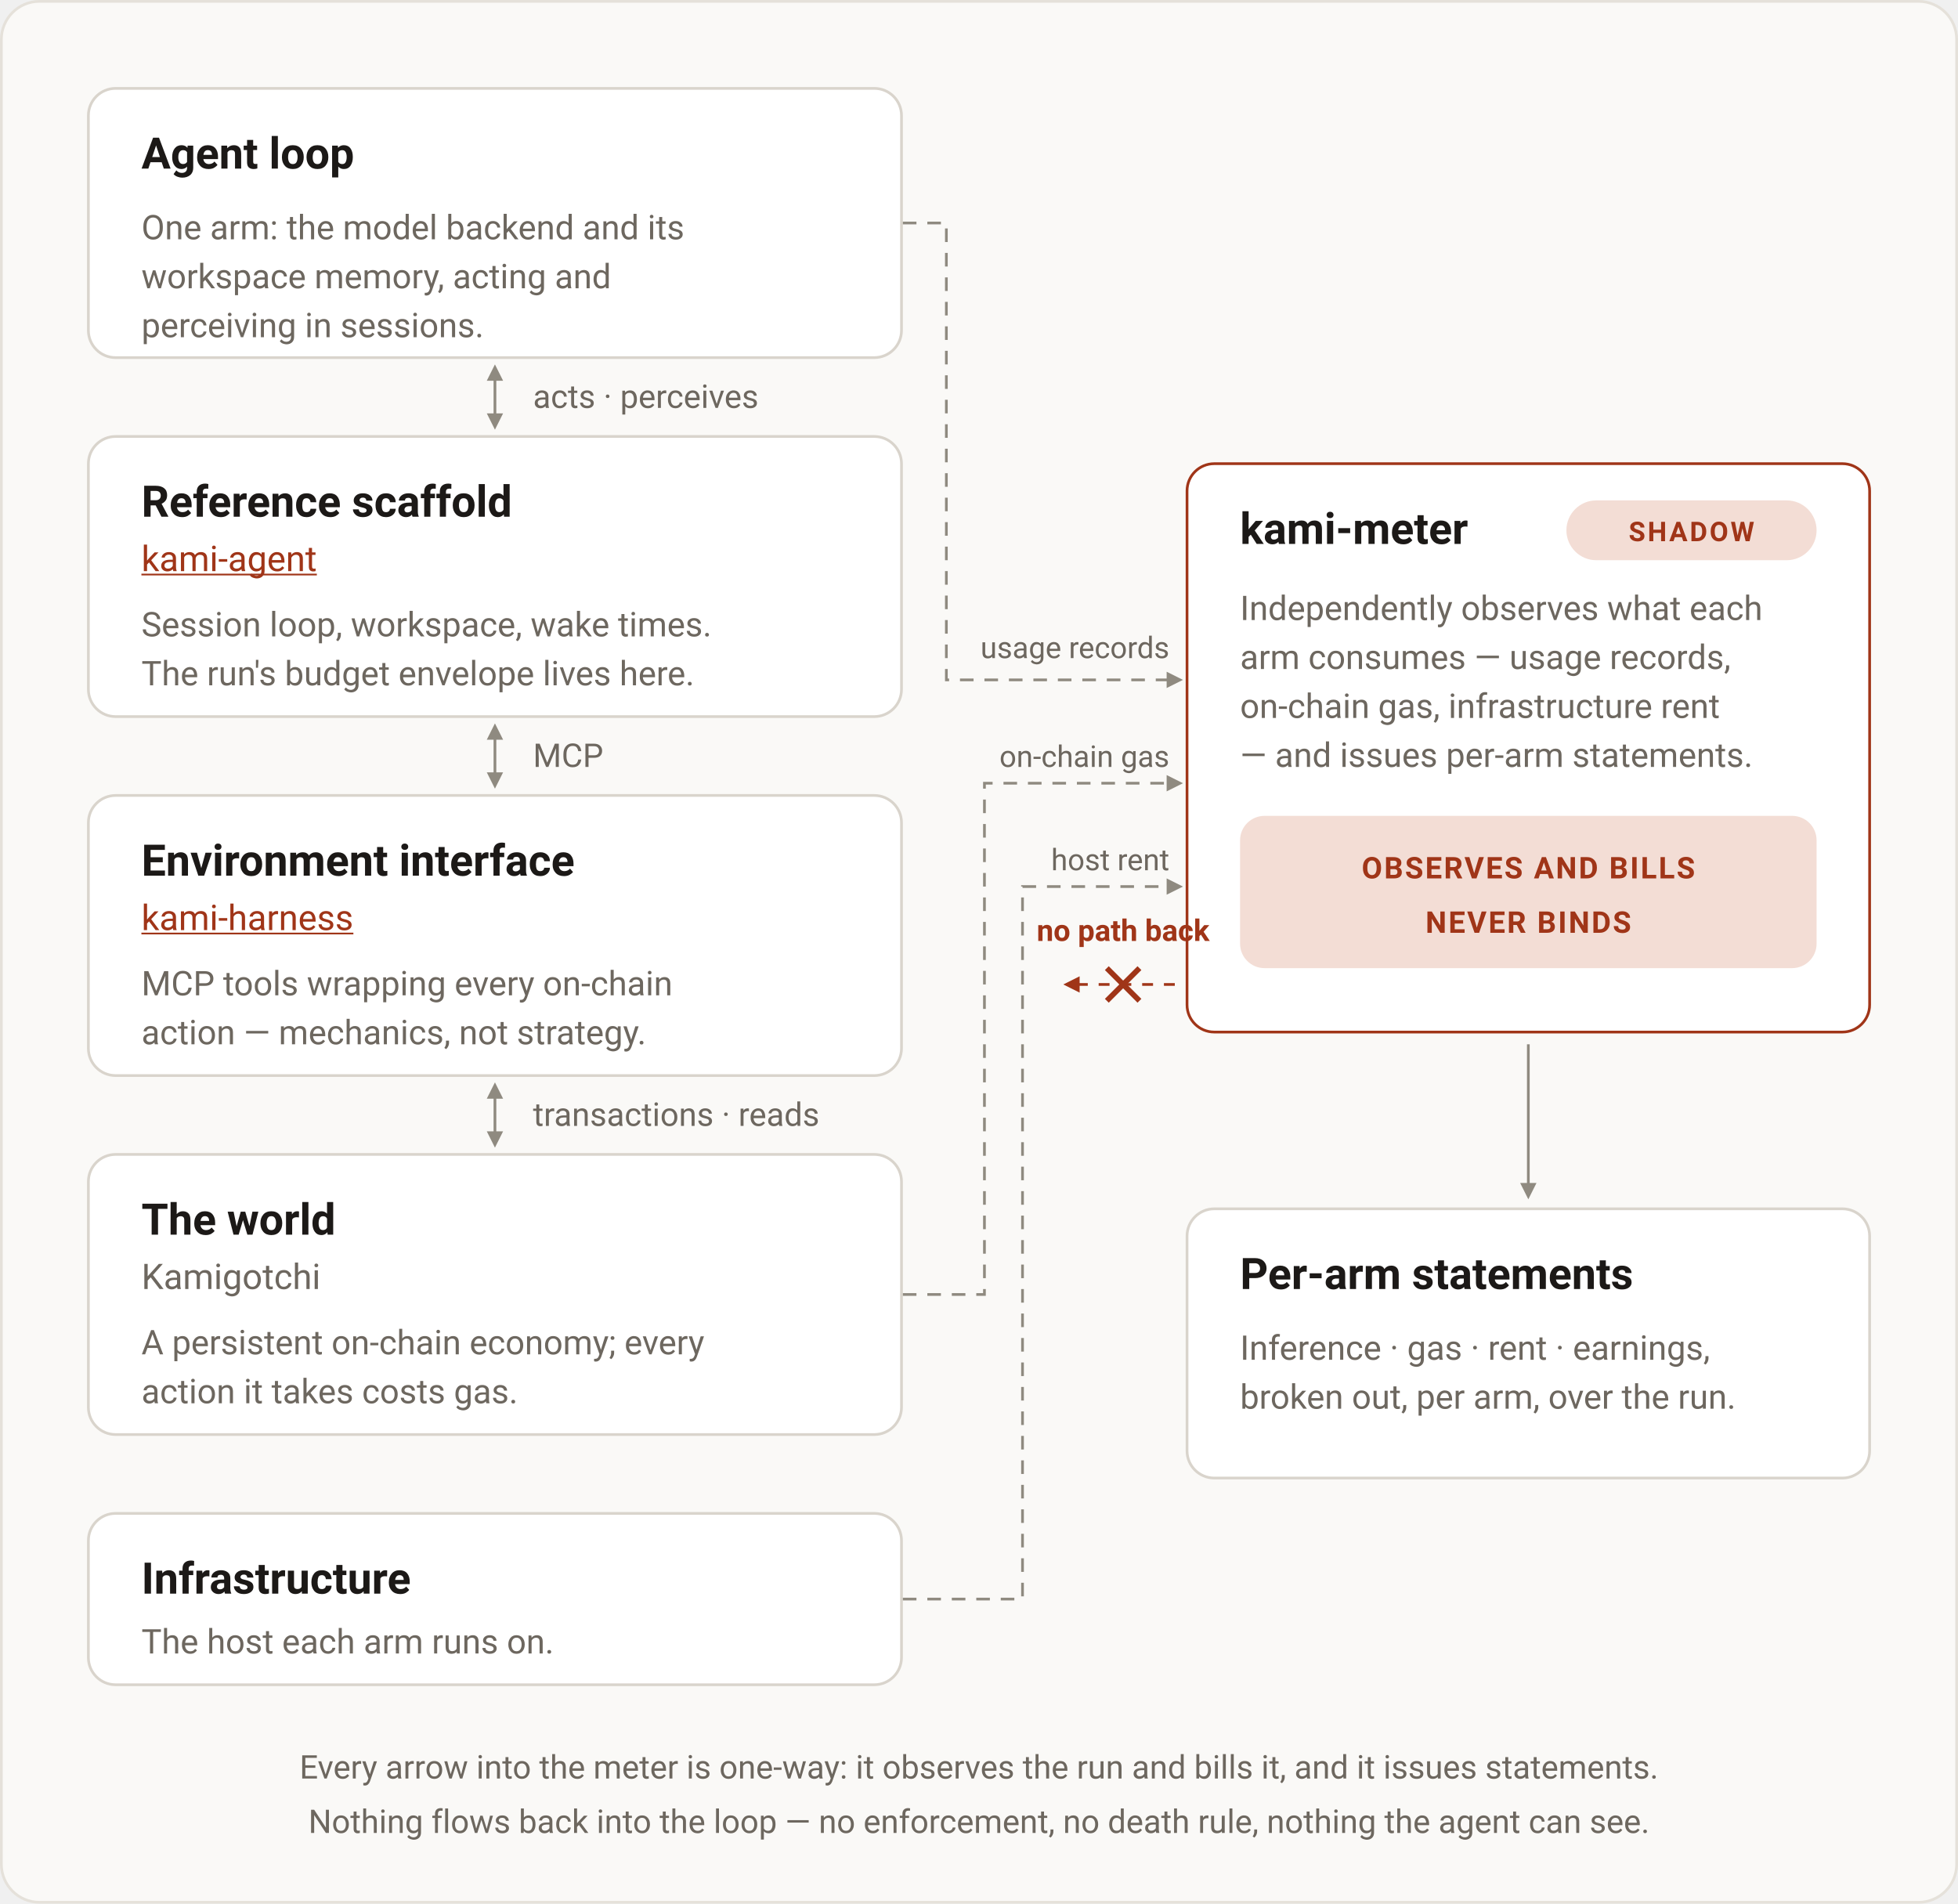
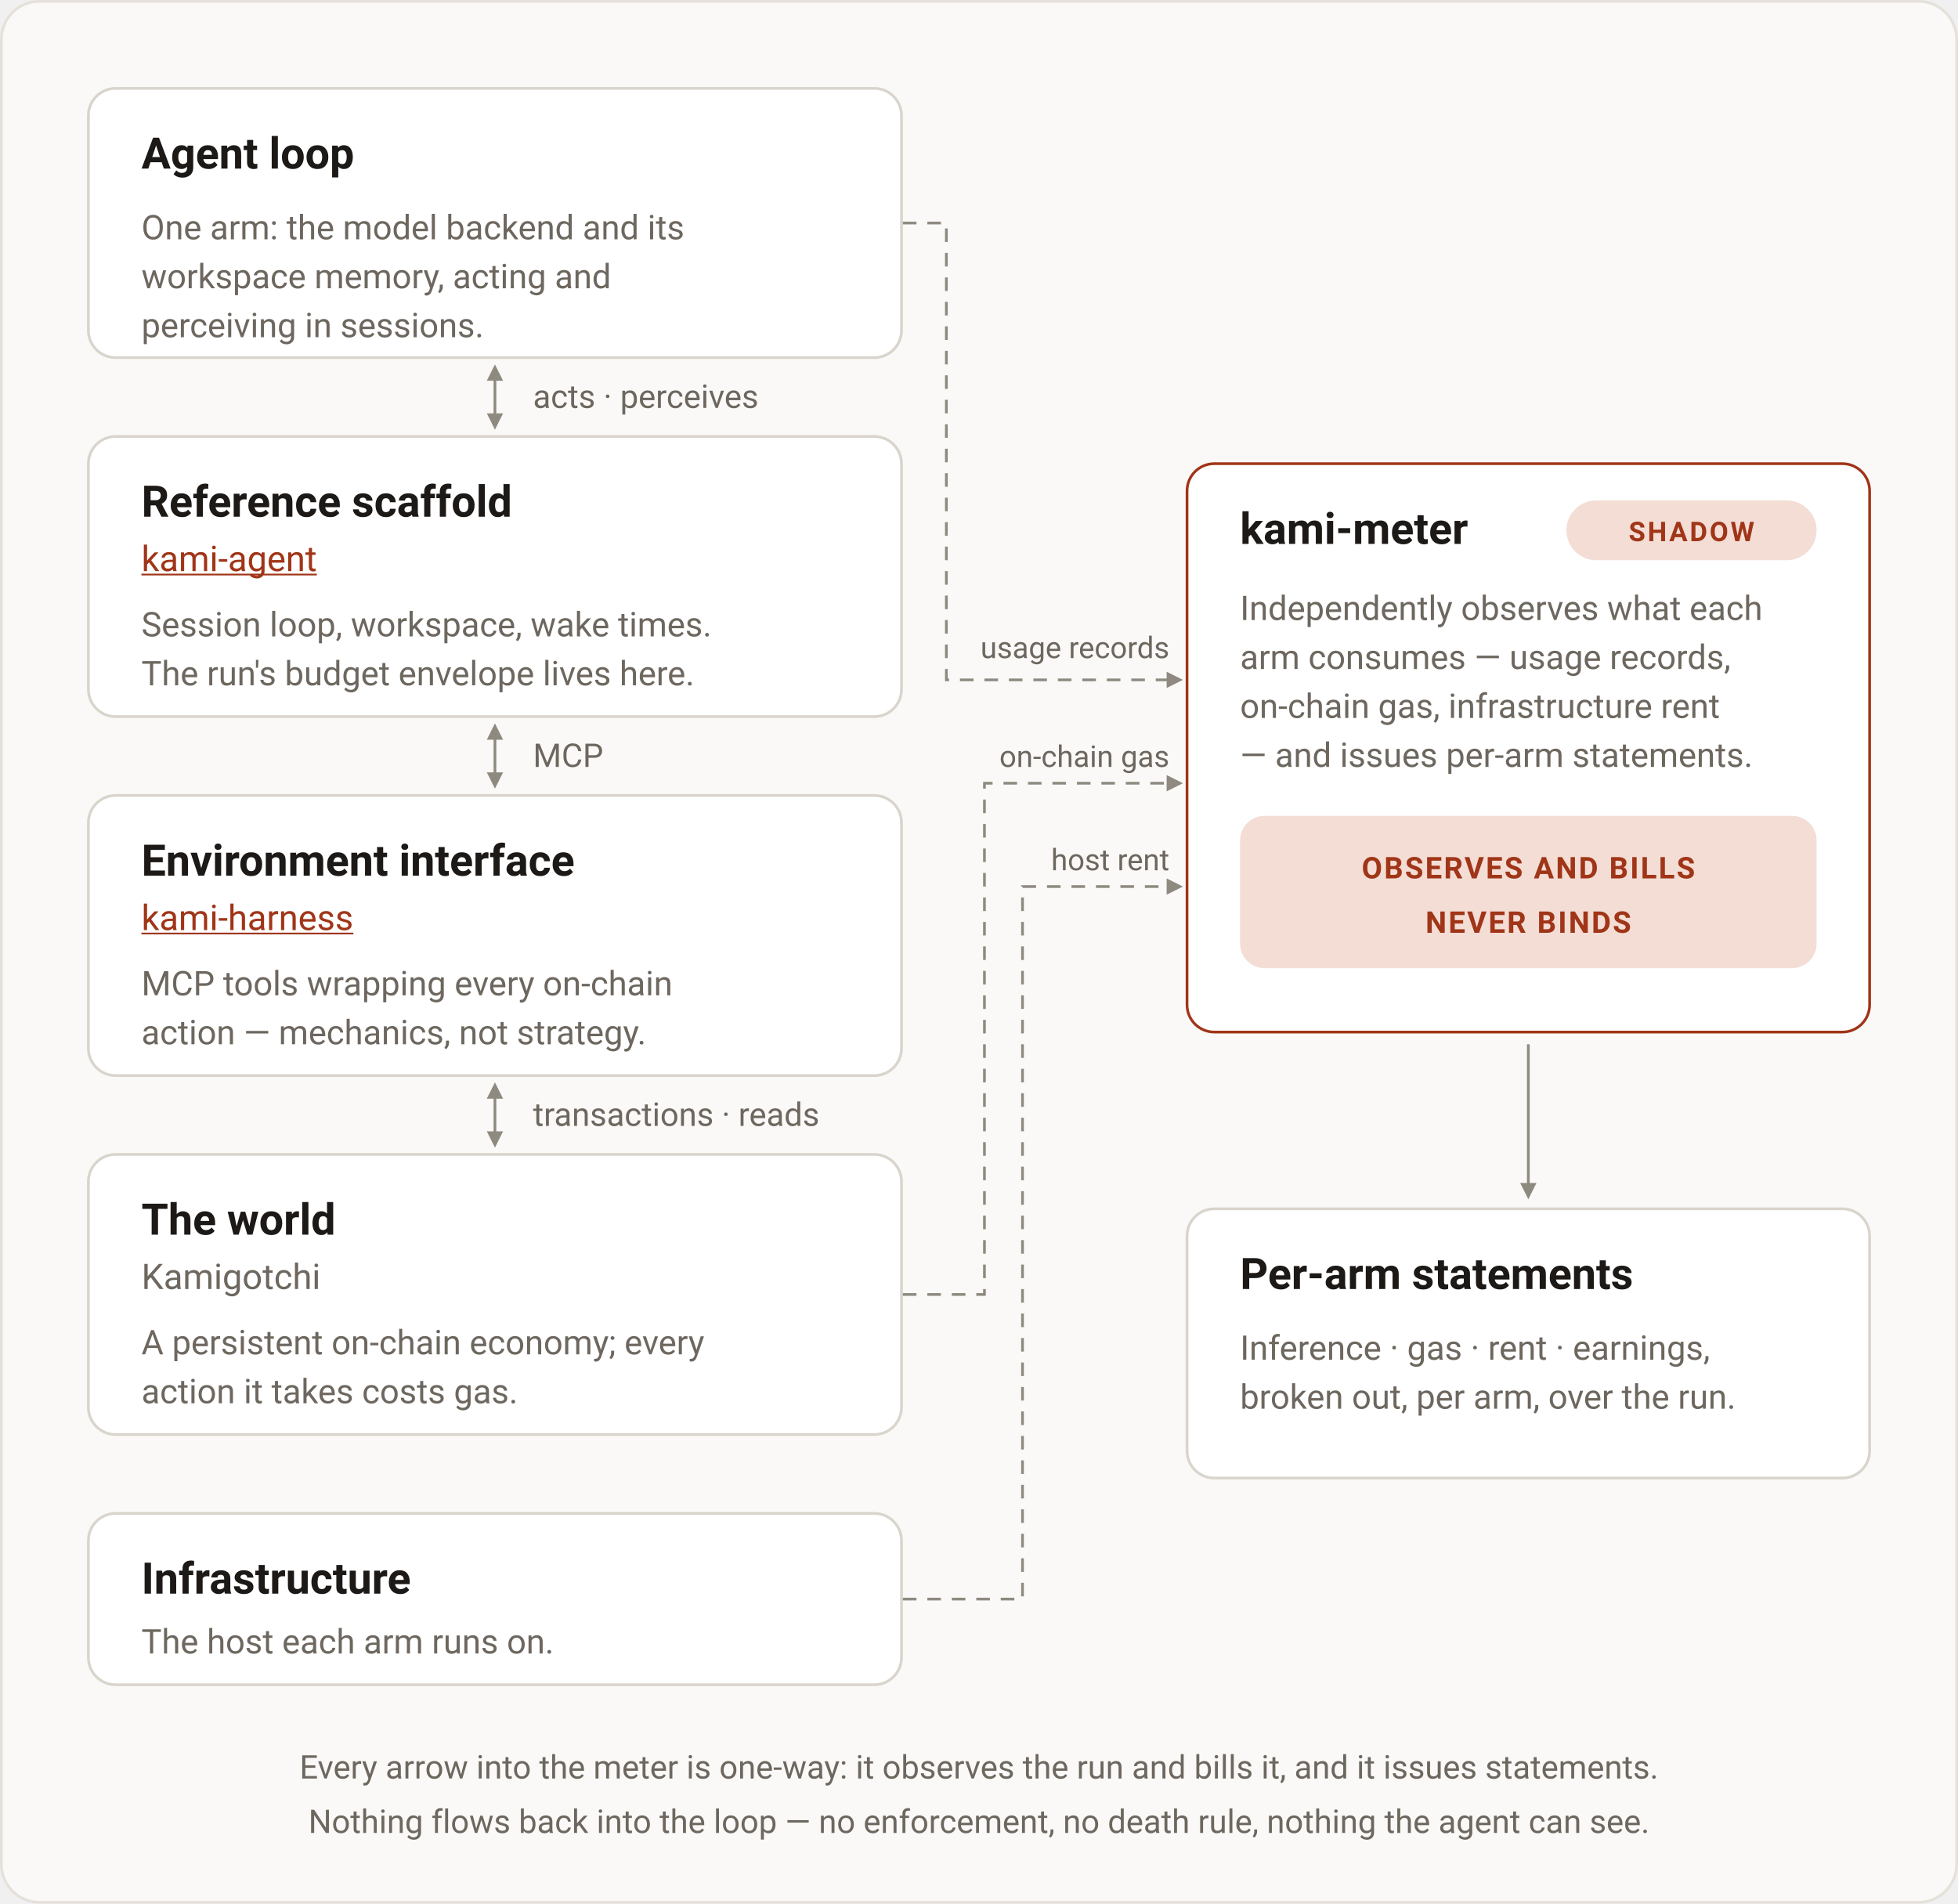
<svg xmlns="http://www.w3.org/2000/svg" viewBox="0 0 720 700" font-family="system-ui, -apple-system, 'Segoe UI', Roboto, sans-serif" role="img" aria-labelledby="sm-desc">
  <defs>
    <marker id="sm-head" markerWidth="7" markerHeight="7" refX="3.5" refY="3.5" orient="auto-start-reverse">
      <path class="af-arrow" d="M0.5,0.5 L6.5,3.5 L0.5,6.5 Z" fill="#8f8a80" />
-     </marker>
-     <marker id="sm-head-block" markerWidth="7" markerHeight="7" refX="3.5" refY="3.5" orient="auto-start-reverse">
-       <path class="sm-block-fill" d="M0.5,0.5 L6.5,3.5 L0.5,6.5 Z" fill="#a03518" />
    </marker>
  </defs>
  <rect class="af-bg" x="0.5" y="0.5" width="719" height="699" rx="14" fill="#faf9f7" stroke="#e5e1da" />
  <rect class="af-box" x="32.5" y="32.5" width="299" height="99" rx="10" fill="#ffffff" stroke="#d9d4cc" />
  <text class="af-title" x="52" y="62" font-size="16" font-weight="600" fill="#1c1917">Agent loop</text>
  <text class="af-role" x="52" y="88" font-size="12.5" fill="#6d675f">One arm: the model backend and its</text>
  <text class="af-role" x="52" y="106" font-size="12.5" fill="#6d675f">workspace memory, acting and</text>
  <text class="af-role" x="52" y="124" font-size="12.5" fill="#6d675f">perceiving in sessions.</text>
  <line class="af-conn" x1="182" y1="137" x2="182" y2="155" stroke="#8f8a80" marker-start="url(#sm-head)" marker-end="url(#sm-head)" />
  <text class="af-conn-label" x="196" y="150" font-size="12" fill="#6d675f">acts · perceives</text>
  <rect class="af-box" x="32.5" y="160.5" width="299" height="103" rx="10" fill="#ffffff" stroke="#d9d4cc" />
  <text class="af-title" x="52" y="190" font-size="16" font-weight="600" fill="#1c1917">Reference scaffold</text>
  <a href="https://github.com/tokedo/kami-agent">
    <text class="af-repo" x="52" y="210" font-size="13" fill="#a03518" text-decoration="underline">kami-agent</text>
  </a>
  <text class="af-role" x="52" y="234" font-size="12.5" fill="#6d675f">Session loop, workspace, wake times.</text>
  <text class="af-role" x="52" y="252" font-size="12.5" fill="#6d675f">The run's budget envelope lives here.</text>
  <line class="af-conn" x1="182" y1="269" x2="182" y2="287" stroke="#8f8a80" marker-start="url(#sm-head)" marker-end="url(#sm-head)" />
  <text class="af-conn-label" x="196" y="282" font-size="12" fill="#6d675f">MCP</text>
  <rect class="af-box" x="32.5" y="292.5" width="299" height="103" rx="10" fill="#ffffff" stroke="#d9d4cc" />
  <text class="af-title" x="52" y="322" font-size="16" font-weight="600" fill="#1c1917">Environment interface</text>
  <a href="https://github.com/tokedo/kami-harness">
    <text class="af-repo" x="52" y="342" font-size="13" fill="#a03518" text-decoration="underline">kami-harness</text>
  </a>
  <text class="af-role" x="52" y="366" font-size="12.5" fill="#6d675f">MCP tools wrapping every on-chain</text>
  <text class="af-role" x="52" y="384" font-size="12.5" fill="#6d675f">action — mechanics, not strategy.</text>
  <line class="af-conn" x1="182" y1="401" x2="182" y2="419" stroke="#8f8a80" marker-start="url(#sm-head)" marker-end="url(#sm-head)" />
  <text class="af-conn-label" x="196" y="414" font-size="12" fill="#6d675f">transactions · reads</text>
  <rect class="af-box" x="32.5" y="424.5" width="299" height="103" rx="10" fill="#ffffff" stroke="#d9d4cc" />
  <text class="af-title" x="52" y="454" font-size="16" font-weight="600" fill="#1c1917">The world</text>
  <text class="af-role" x="52" y="474" font-size="13" fill="#6d675f">Kamigotchi</text>
  <text class="af-role" x="52" y="498" font-size="12.5" fill="#6d675f">A persistent on-chain economy; every</text>
  <text class="af-role" x="52" y="516" font-size="12.5" fill="#6d675f">action it takes costs gas.</text>
  <rect class="af-box" x="32.5" y="556.5" width="299" height="63" rx="10" fill="#ffffff" stroke="#d9d4cc" />
  <text class="af-title" x="52" y="586" font-size="16" font-weight="600" fill="#1c1917">Infrastructure</text>
  <text class="af-role" x="52" y="608" font-size="12.5" fill="#6d675f">The host each arm runs on.</text>
  <g class="af-conn" fill="none" stroke="#8f8a80" stroke-dasharray="5 4">
    <path d="M332,82 H348 V250 H432" marker-end="url(#sm-head)" />
    <path d="M332,476 H362 V288 H432" marker-end="url(#sm-head)" />
    <path d="M332,588 H376 V326 H432" marker-end="url(#sm-head)" />
  </g>
  <g font-size="11" text-anchor="end" fill="#6d675f">
    <text class="af-conn-label" x="430" y="242">usage records</text>
    <text class="af-conn-label" x="430" y="282">on-chain gas</text>
    <text class="af-conn-label" x="430" y="320">host rent</text>
  </g>
  <rect class="af-box af-box-var" x="436.5" y="170.5" width="251" height="209" rx="10" fill="#ffffff" stroke="#a03518" />
  <text class="af-title" x="456" y="200" font-size="16" font-weight="600" fill="#1c1917">kami-meter</text>
  <rect class="af-badge-var" x="576" y="184" width="92" height="22" rx="11" fill="#f3ddd5" />
  <text class="af-badge-var-text" x="622" y="199" font-size="10" font-weight="700" letter-spacing="0.08em" text-anchor="middle" fill="#a03518">SHADOW</text>
  <text class="af-role" x="456" y="228" font-size="12.5" fill="#6d675f">Independently observes what each</text>
  <text class="af-role" x="456" y="246" font-size="12.5" fill="#6d675f">arm consumes — usage records,</text>
  <text class="af-role" x="456" y="264" font-size="12.5" fill="#6d675f">on-chain gas, infrastructure rent</text>
  <text class="af-role" x="456" y="282" font-size="12.5" fill="#6d675f">— and issues per-arm statements.</text>
  <rect class="af-badge-var" x="456" y="300" width="212" height="56" rx="9" fill="#f3ddd5" />
  <text class="af-badge-var-text" x="562" y="323" font-size="11" font-weight="700" letter-spacing="0.06em" text-anchor="middle" fill="#a03518">OBSERVES AND BILLS</text>
  <text class="af-badge-var-text" x="562" y="343" font-size="11" font-weight="700" letter-spacing="0.06em" text-anchor="middle" fill="#a03518">NEVER BINDS</text>
-   <g>
-     <line class="sm-block" x1="432" y1="362" x2="394" y2="362" stroke="#a03518" stroke-dasharray="4 4" marker-end="url(#sm-head-block)" />
-     <g class="sm-block" stroke="#a03518" stroke-width="2">
-       <line x1="407" y1="356" x2="419" y2="368" />
-       <line x1="419" y1="356" x2="407" y2="368" />
-     </g>
-     <text class="af-repo" x="413" y="346" font-size="11" font-weight="600" text-anchor="middle" fill="#a03518">no path back</text>
-   </g>
  <line class="af-conn" x1="562" y1="384" x2="562" y2="438" stroke="#8f8a80" marker-end="url(#sm-head)" />
  <rect class="af-box" x="436.5" y="444.5" width="251" height="99" rx="10" fill="#ffffff" stroke="#d9d4cc" />
  <text class="af-title" x="456" y="474" font-size="16" font-weight="600" fill="#1c1917">Per-arm statements</text>
  <text class="af-role" x="456" y="500" font-size="12.5" fill="#6d675f">Inference · gas · rent · earnings,</text>
  <text class="af-role" x="456" y="518" font-size="12.5" fill="#6d675f">broken out, per arm, over the run.</text>
  <text class="af-conn-label" x="360" y="654" font-size="12" text-anchor="middle" fill="#6d675f">Every arrow into the meter is one-way: it observes the run and bills it, and it issues statements.</text>
  <text class="af-conn-label" x="360" y="674" font-size="12" text-anchor="middle" fill="#6d675f">Nothing flows back into the loop — no enforcement, no death rule, nothing the agent can see.</text>
</svg>
